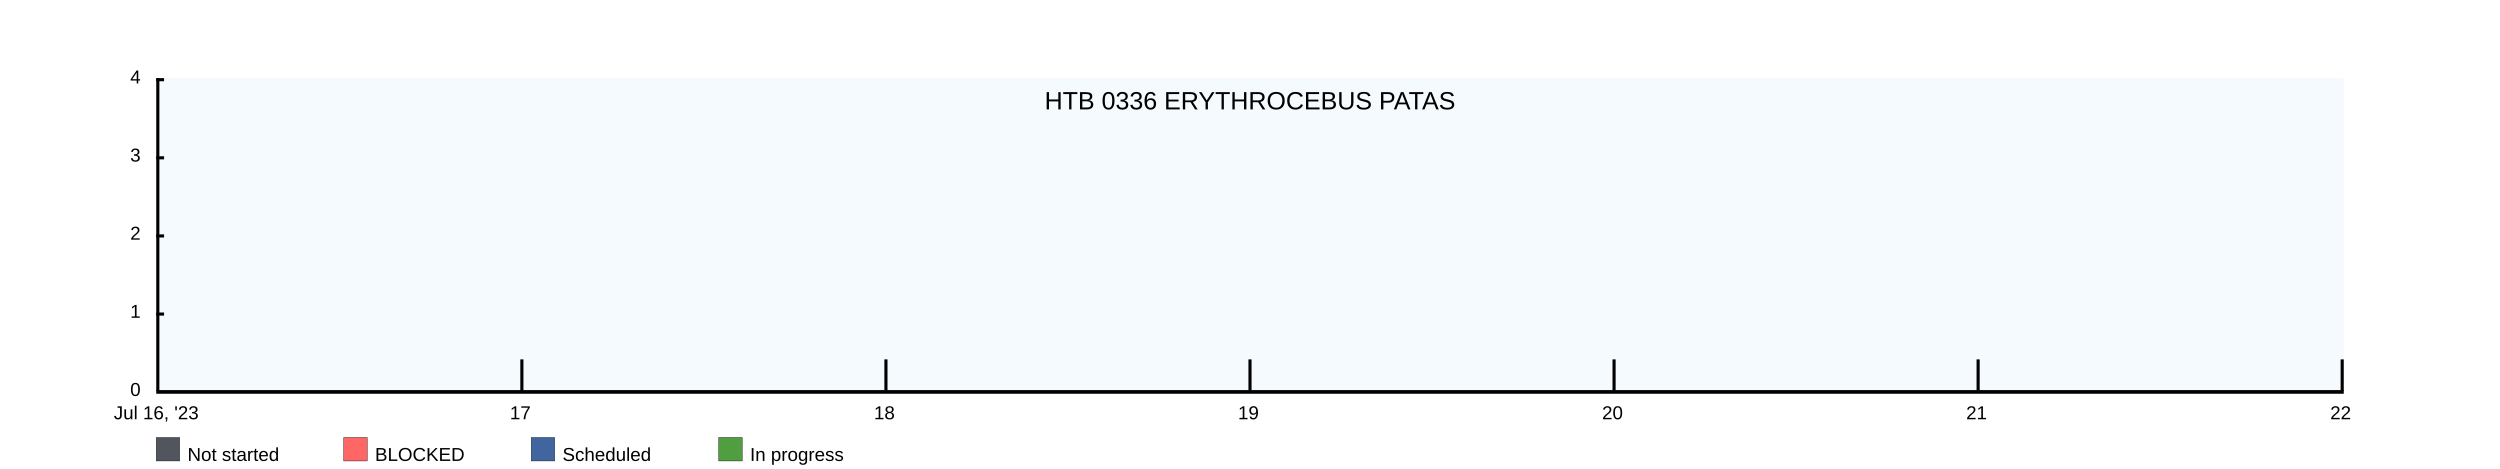
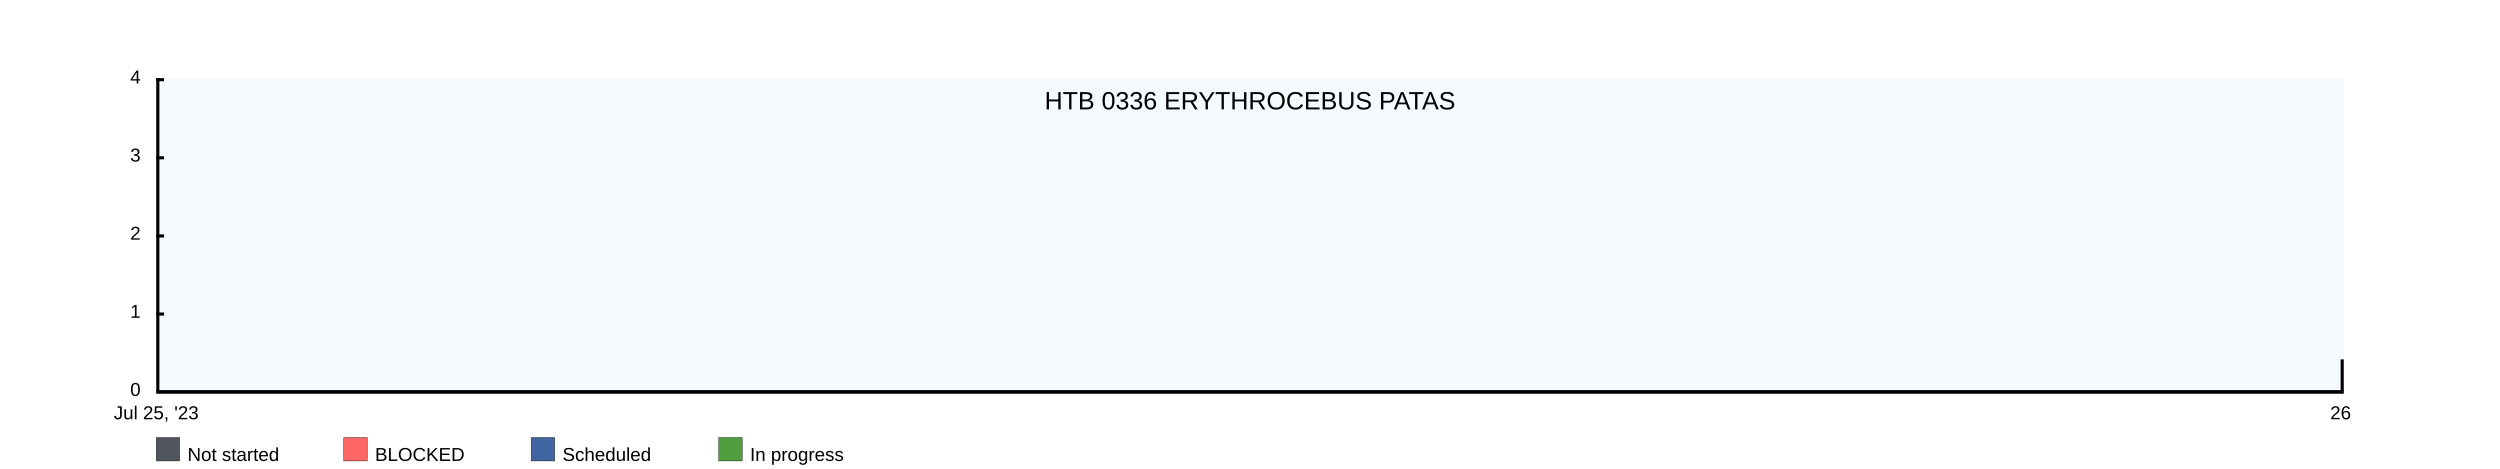
<svg xmlns="http://www.w3.org/2000/svg" width="1600" height="300">
  <rect x="100" y="50" width="1400" height="200" fill="rgba(221, 239, 250, .3)" />
  <clipPath id="theGraph">
    <rect x="100" y="50" width="1400" height="200" fill="black" />
  </clipPath>
  <rect x="100" y="280" width="15" height="15" fill="#51565E" stroke="black" stroke-width="0.25" />
  <text x="120" y="295" font-family="Arial" font-size="12" fill="black">Not started</text>
  <rect x="220" y="280" width="15" height="15" fill="#FF6666" stroke="black" stroke-width="0.25" />
  <text x="240" y="295" font-family="Arial" font-size="12" fill="black">BLOCKED</text>
  <rect x="340" y="280" width="15" height="15" fill="#41659E" stroke="black" stroke-width="0.25" />
  <text x="360" y="295" font-family="Arial" font-size="12" fill="black">Scheduled</text>
  <rect x="460" y="280" width="15" height="15" fill="#519E41" stroke="black" stroke-width="0.25" />
  <text x="480" y="295" font-family="Arial" font-size="12" fill="black">In progress</text>
-   <path d="M 100 250 M 100 250 C 100 250 333.333 250 333.333 250 C 333.333 250 566.667 250 566.667 250 C 566.667 250 800 250 800 250 C 800 250 1033.333 250 1033.333 250 C 1033.333 250 1266.667 250 1266.667 250 C 1266.667 250 1500 250 1500 250 C 1500 250 1500 250 1500 250 C 1500 250 100 250 100 250 Z" fill="#519E41" stroke="black" stroke-width="0.25" />
-   <path d="M 100 250 M 100 250 C 100 250 333.333 250 333.333 250 C 333.333 250 566.667 250 566.667 250 C 566.667 250 800 250 800 250 C 800 250 1033.333 250 1033.333 250 C 1033.333 250 1266.667 250 1266.667 250 C 1266.667 250 1500 250 1500 250 C 1500 250 1500 250 1500 250 C 1500 250 100 250 100 250 Z" fill="#41659E" stroke="black" stroke-width="0.25" />
-   <path d="M 100 250 M 100 250 C 100 250 333.333 250 333.333 250 C 333.333 250 566.667 250 566.667 250 C 566.667 250 800 250 800 250 C 800 250 1033.333 250 1033.333 250 C 1033.333 250 1266.667 250 1266.667 250 C 1266.667 250 1500 250 1500 250 C 1500 250 1500 250 1500 250 C 1500 250 100 250 100 250 Z" fill="#FF6666" stroke="black" stroke-width="0.25" />
-   <path d="M 100 250 M 100 250 C 100 250 333.333 250 333.333 250 C 333.333 250 566.667 250 566.667 250 C 566.667 250 800 250 800 250 C 800 250 1033.333 250 1033.333 250 C 1033.333 250 1266.667 250 1266.667 250 C 1266.667 250 1500 250 1500 250 C 1500 250 1500 250 1500 250 C 1500 250 100 250 100 250 Z" fill="#51565E" stroke="black" stroke-width="0.25" />
+   <path d="M 100 250 M 100 250 C 100 250 1500 250 1500 250 C 1500 250 1500 250 1500 250 C 1500 250 100 250 100 250 Z" fill="#519E41" stroke="black" stroke-width="0.25" />
+   <path d="M 100 250 M 100 250 C 100 250 1500 250 1500 250 C 1500 250 1500 250 1500 250 C 1500 250 100 250 100 250 Z" fill="#41659E" stroke="black" stroke-width="0.25" />
+   <path d="M 100 250 M 100 250 C 100 250 1500 250 1500 250 C 1500 250 1500 250 1500 250 C 1500 250 100 250 100 250 Z" fill="#FF6666" stroke="black" stroke-width="0.25" />
+   <path d="M 100 250 M 100 250 C 100 250 1500 250 1500 250 C 1500 250 1500 250 1500 250 C 1500 250 100 250 100 250 Z" fill="#51565E" stroke="black" stroke-width="0.25" />
  <text x="800" y="70" font-family="Arial" font-size="16" fill="black" text-anchor="middle" alignment-baseline="middle">HTB 0336 ERYTHROCEBUS PATAS</text>
  <rect x="100" y="250" width="1400" height="2" fill="black" />
  <rect x="100" y="50" width="5" height="2" fill="black" />
  <rect x="100" y="100" width="5" height="2" fill="black" />
  <rect x="100" y="150" width="5" height="2" fill="black" />
  <rect x="100" y="200" width="5" height="2" fill="black" />
  <text x="90" y="50" font-family="Arial" font-size="12" fill="black" text-anchor="end" dominant-baseline="middle">4</text>
  <text x="90" y="100" font-family="Arial" font-size="12" fill="black" text-anchor="end" dominant-baseline="middle">3</text>
  <text x="90" y="150" font-family="Arial" font-size="12" fill="black" text-anchor="end" dominant-baseline="middle">2</text>
  <text x="90" y="200" font-family="Arial" font-size="12" fill="black" text-anchor="end" dominant-baseline="middle">1</text>
  <text x="90" y="250" font-family="Arial" font-size="12" fill="black" text-anchor="end" dominant-baseline="middle">0</text>
-   <text x="100" y="260" font-family="Arial" fill="black" text-anchor="middle" dominant-baseline="hanging">Jul 16, '23</text>
-   <text x="333" y="260" font-family="Arial" fill="black" text-anchor="middle" dominant-baseline="hanging">17</text>
-   <text x="566" y="260" font-family="Arial" fill="black" text-anchor="middle" dominant-baseline="hanging">18</text>
-   <text x="799" y="260" font-family="Arial" fill="black" text-anchor="middle" dominant-baseline="hanging">19</text>
-   <text x="1032" y="260" font-family="Arial" fill="black" text-anchor="middle" dominant-baseline="hanging">20</text>
-   <text x="1265" y="260" font-family="Arial" fill="black" text-anchor="middle" dominant-baseline="hanging">21</text>
-   <text x="1498" y="260" font-family="Arial" fill="black" text-anchor="middle" dominant-baseline="hanging">22</text>
+   <text x="100" y="260" font-family="Arial" fill="black" text-anchor="middle" dominant-baseline="hanging">Jul 25, '23</text>
+   <text x="1498" y="260" font-family="Arial" fill="black" text-anchor="middle" dominant-baseline="hanging">26</text>
  <rect x="100" y="50" width="2" height="200" fill="black" />
-   <rect x="333" y="230" width="2" height="20" fill="black" />
-   <rect x="566" y="230" width="2" height="20" fill="black" />
-   <rect x="799" y="230" width="2" height="20" fill="black" />
-   <rect x="1032" y="230" width="2" height="20" fill="black" />
-   <rect x="1265" y="230" width="2" height="20" fill="black" />
  <rect x="1498" y="230" width="2" height="20" fill="black" />
</svg>
